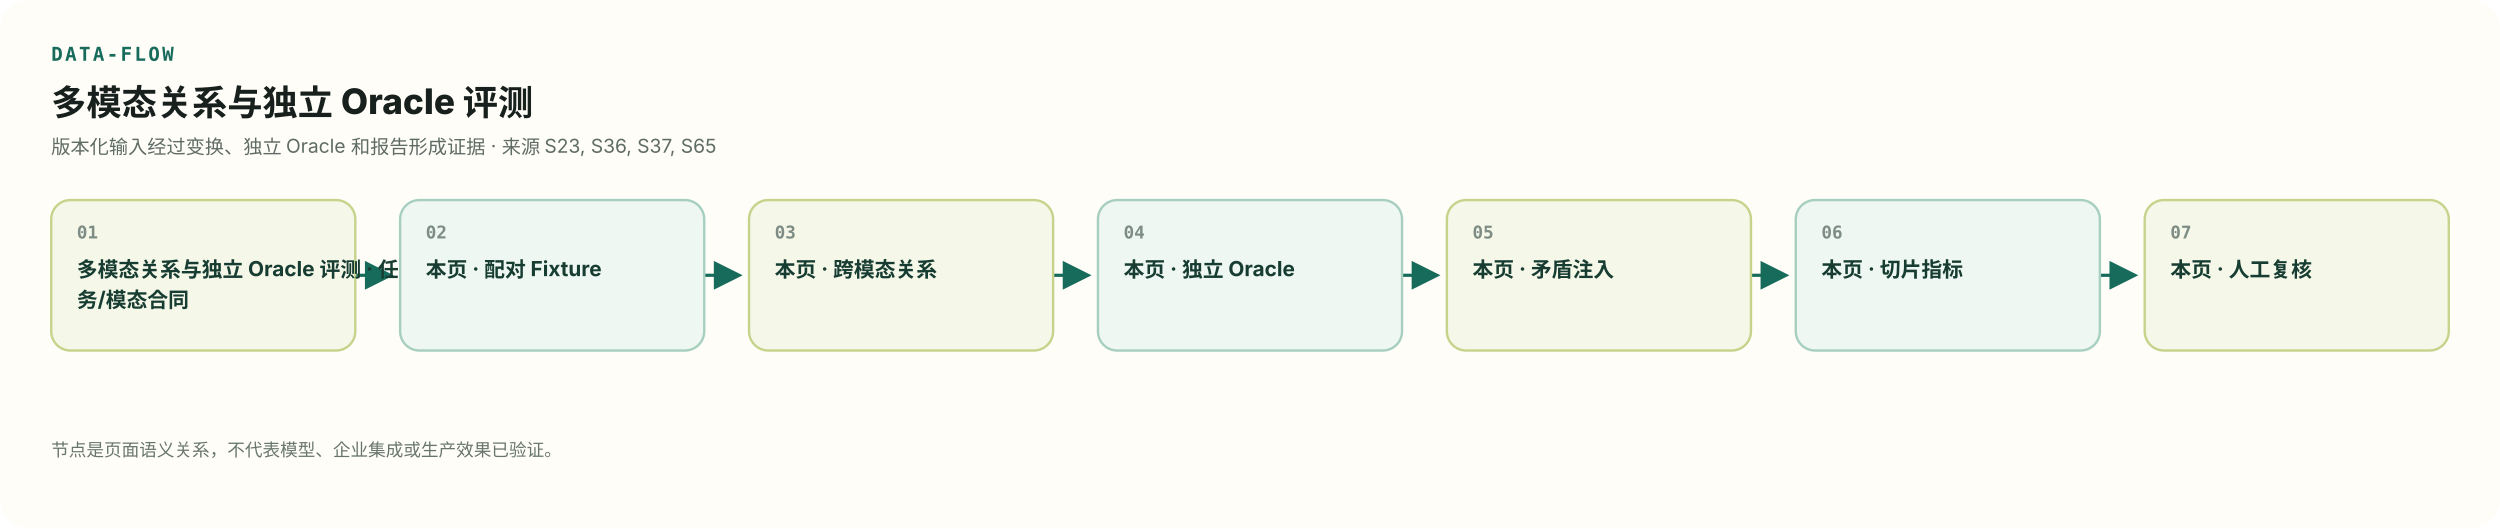
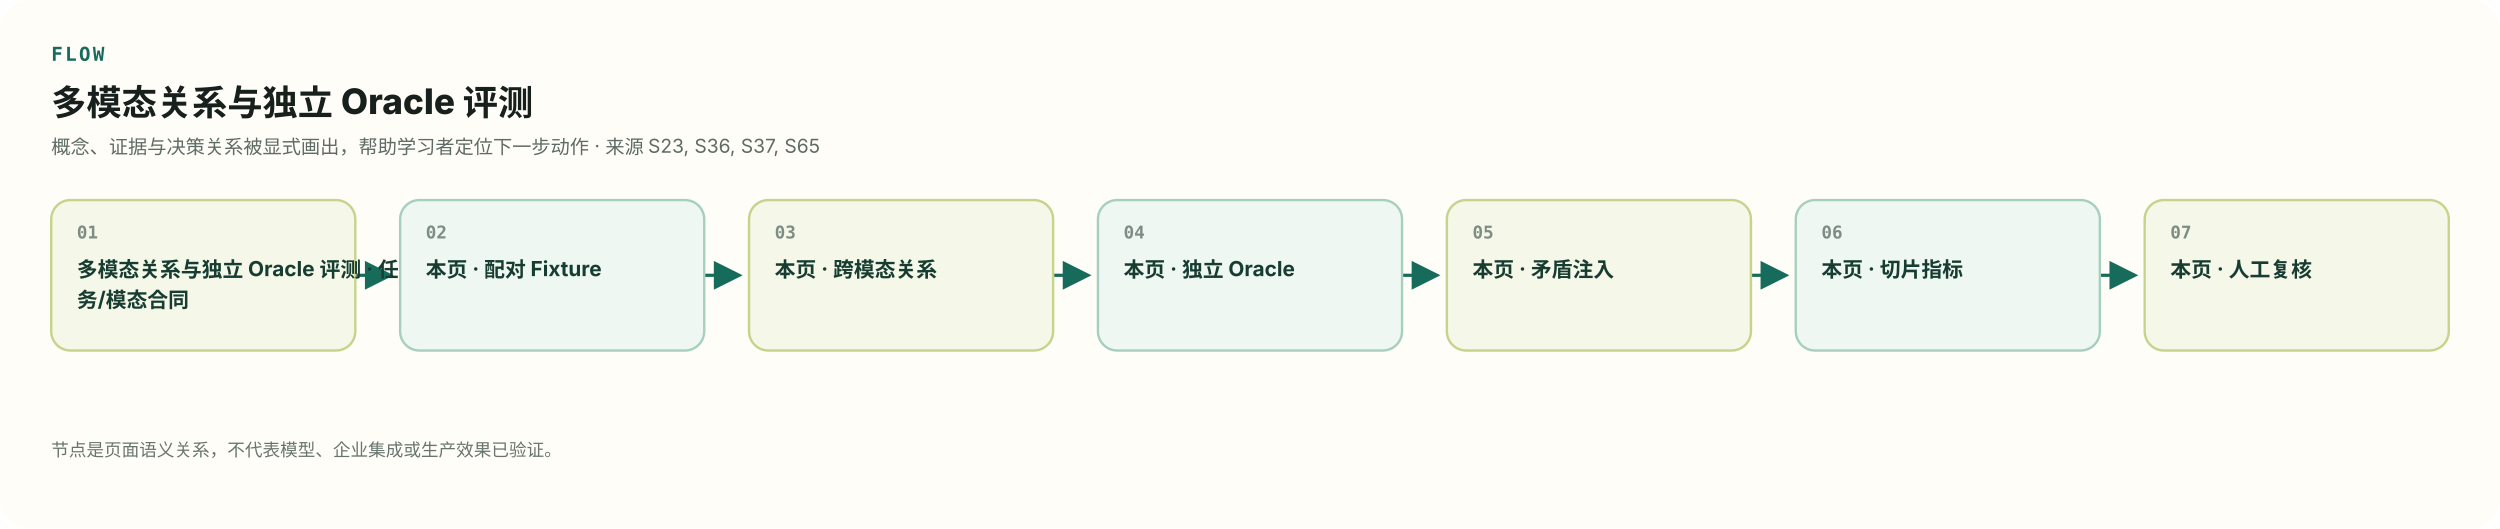
<svg xmlns="http://www.w3.org/2000/svg" role="img" aria-labelledby="title desc" viewBox="0 0 1562 330" width="1562" height="330">
  <defs>
    <marker id="arrow" markerWidth="9" markerHeight="9" refX="7" refY="4.5" orient="auto">
      <path d="M0,0 L9,4.5 L0,9 z" fill="#176b5b" />
    </marker>
  </defs>
  <style>
    .canvas{fill:#fffdf8}.eyebrow{font:700 12px ui-monospace,monospace;letter-spacing:.12em;fill:#176b5b}.title{font:800 22px -apple-system,BlinkMacSystemFont,"PingFang SC",sans-serif;fill:#17201d}.subtitle{font:400 12px -apple-system,BlinkMacSystemFont,"PingFang SC",sans-serif;fill:#5f6b65}.node rect{fill:#eef7f2;stroke:#a7cfc0;stroke-width:1.5}.node:nth-of-type(odd) rect{fill:#f5f7e8;stroke:#c6d38b}.node-index{font:700 11px ui-monospace,monospace;fill:#7d8c84}.node-label{font:700 13px -apple-system,BlinkMacSystemFont,"PingFang SC",sans-serif;fill:#173d32}.arrow{stroke:#176b5b;stroke-width:2;fill:none}.source{font:400 11px ui-monospace,monospace;fill:#68756e}
  </style>
  <rect class="canvas" width="100%" height="100%" rx="18" />
-   <text x="32" y="38" class="eyebrow">DATA-FLOW</text>
+   <text x="32" y="38" class="eyebrow">FLOW</text>
  <text x="32" y="72" class="title">多模态关系与独立 Oracle 评测</text>
-   <text x="32" y="96" class="subtitle">版本化输入经过变换、独立 Oracle 和报告形成证据 · 来源 S23, S36, S37, S65</text>
+   <text x="32" y="96" class="subtitle">概念、证据与决策关系被显式画出，帮助学习者定位下一步动作 · 来源 S23, S36, S37, S65</text>
  <path d="M 222 172 L 242 172" class="arrow" marker-end="url(#arrow)" />
  <path d="M 440 172 L 460 172" class="arrow" marker-end="url(#arrow)" />
  <path d="M 658 172 L 678 172" class="arrow" marker-end="url(#arrow)" />
  <path d="M 876 172 L 896 172" class="arrow" marker-end="url(#arrow)" />
  <path d="M 1094 172 L 1114 172" class="arrow" marker-end="url(#arrow)" />
  <path d="M 1312 172 L 1332 172" class="arrow" marker-end="url(#arrow)" />
  <g class="node">
    <rect x="32" y="125" width="190" height="94" rx="12" />
    <text x="48" y="149" class="node-index">01</text>
    <text x="48" y="173" class="node-label">多模态关系与独立 Oracle 评测 · 任</text>
    <text x="48" y="192" class="node-label">务/模态合同</text>
  </g>
  <g class="node">
    <rect x="250" y="125" width="190" height="94" rx="12" />
    <text x="266" y="149" class="node-index">02</text>
    <text x="266" y="173" class="node-label">本页 · 配对 Fixture</text>
  </g>
  <g class="node">
    <rect x="468" y="125" width="190" height="94" rx="12" />
    <text x="484" y="149" class="node-index">03</text>
    <text x="484" y="173" class="node-label">本页 · 跨模态关系</text>
  </g>
  <g class="node">
    <rect x="686" y="125" width="190" height="94" rx="12" />
    <text x="702" y="149" class="node-index">04</text>
    <text x="702" y="173" class="node-label">本页 · 独立 Oracle</text>
  </g>
  <g class="node">
    <rect x="904" y="125" width="190" height="94" rx="12" />
    <text x="920" y="149" class="node-index">05</text>
    <text x="920" y="173" class="node-label">本页 · 矛盾注入</text>
  </g>
  <g class="node">
    <rect x="1122" y="125" width="190" height="94" rx="12" />
    <text x="1138" y="149" class="node-index">06</text>
    <text x="1138" y="173" class="node-label">本页 · 切片指标</text>
  </g>
  <g class="node">
    <rect x="1340" y="125" width="190" height="94" rx="12" />
    <text x="1356" y="149" class="node-index">07</text>
    <text x="1356" y="173" class="node-label">本页 · 人工复核</text>
  </g>
  <text x="32" y="285" class="source">节点是页面语义关系，不代表模型、企业集成或生产效果已验证。</text>
</svg>
